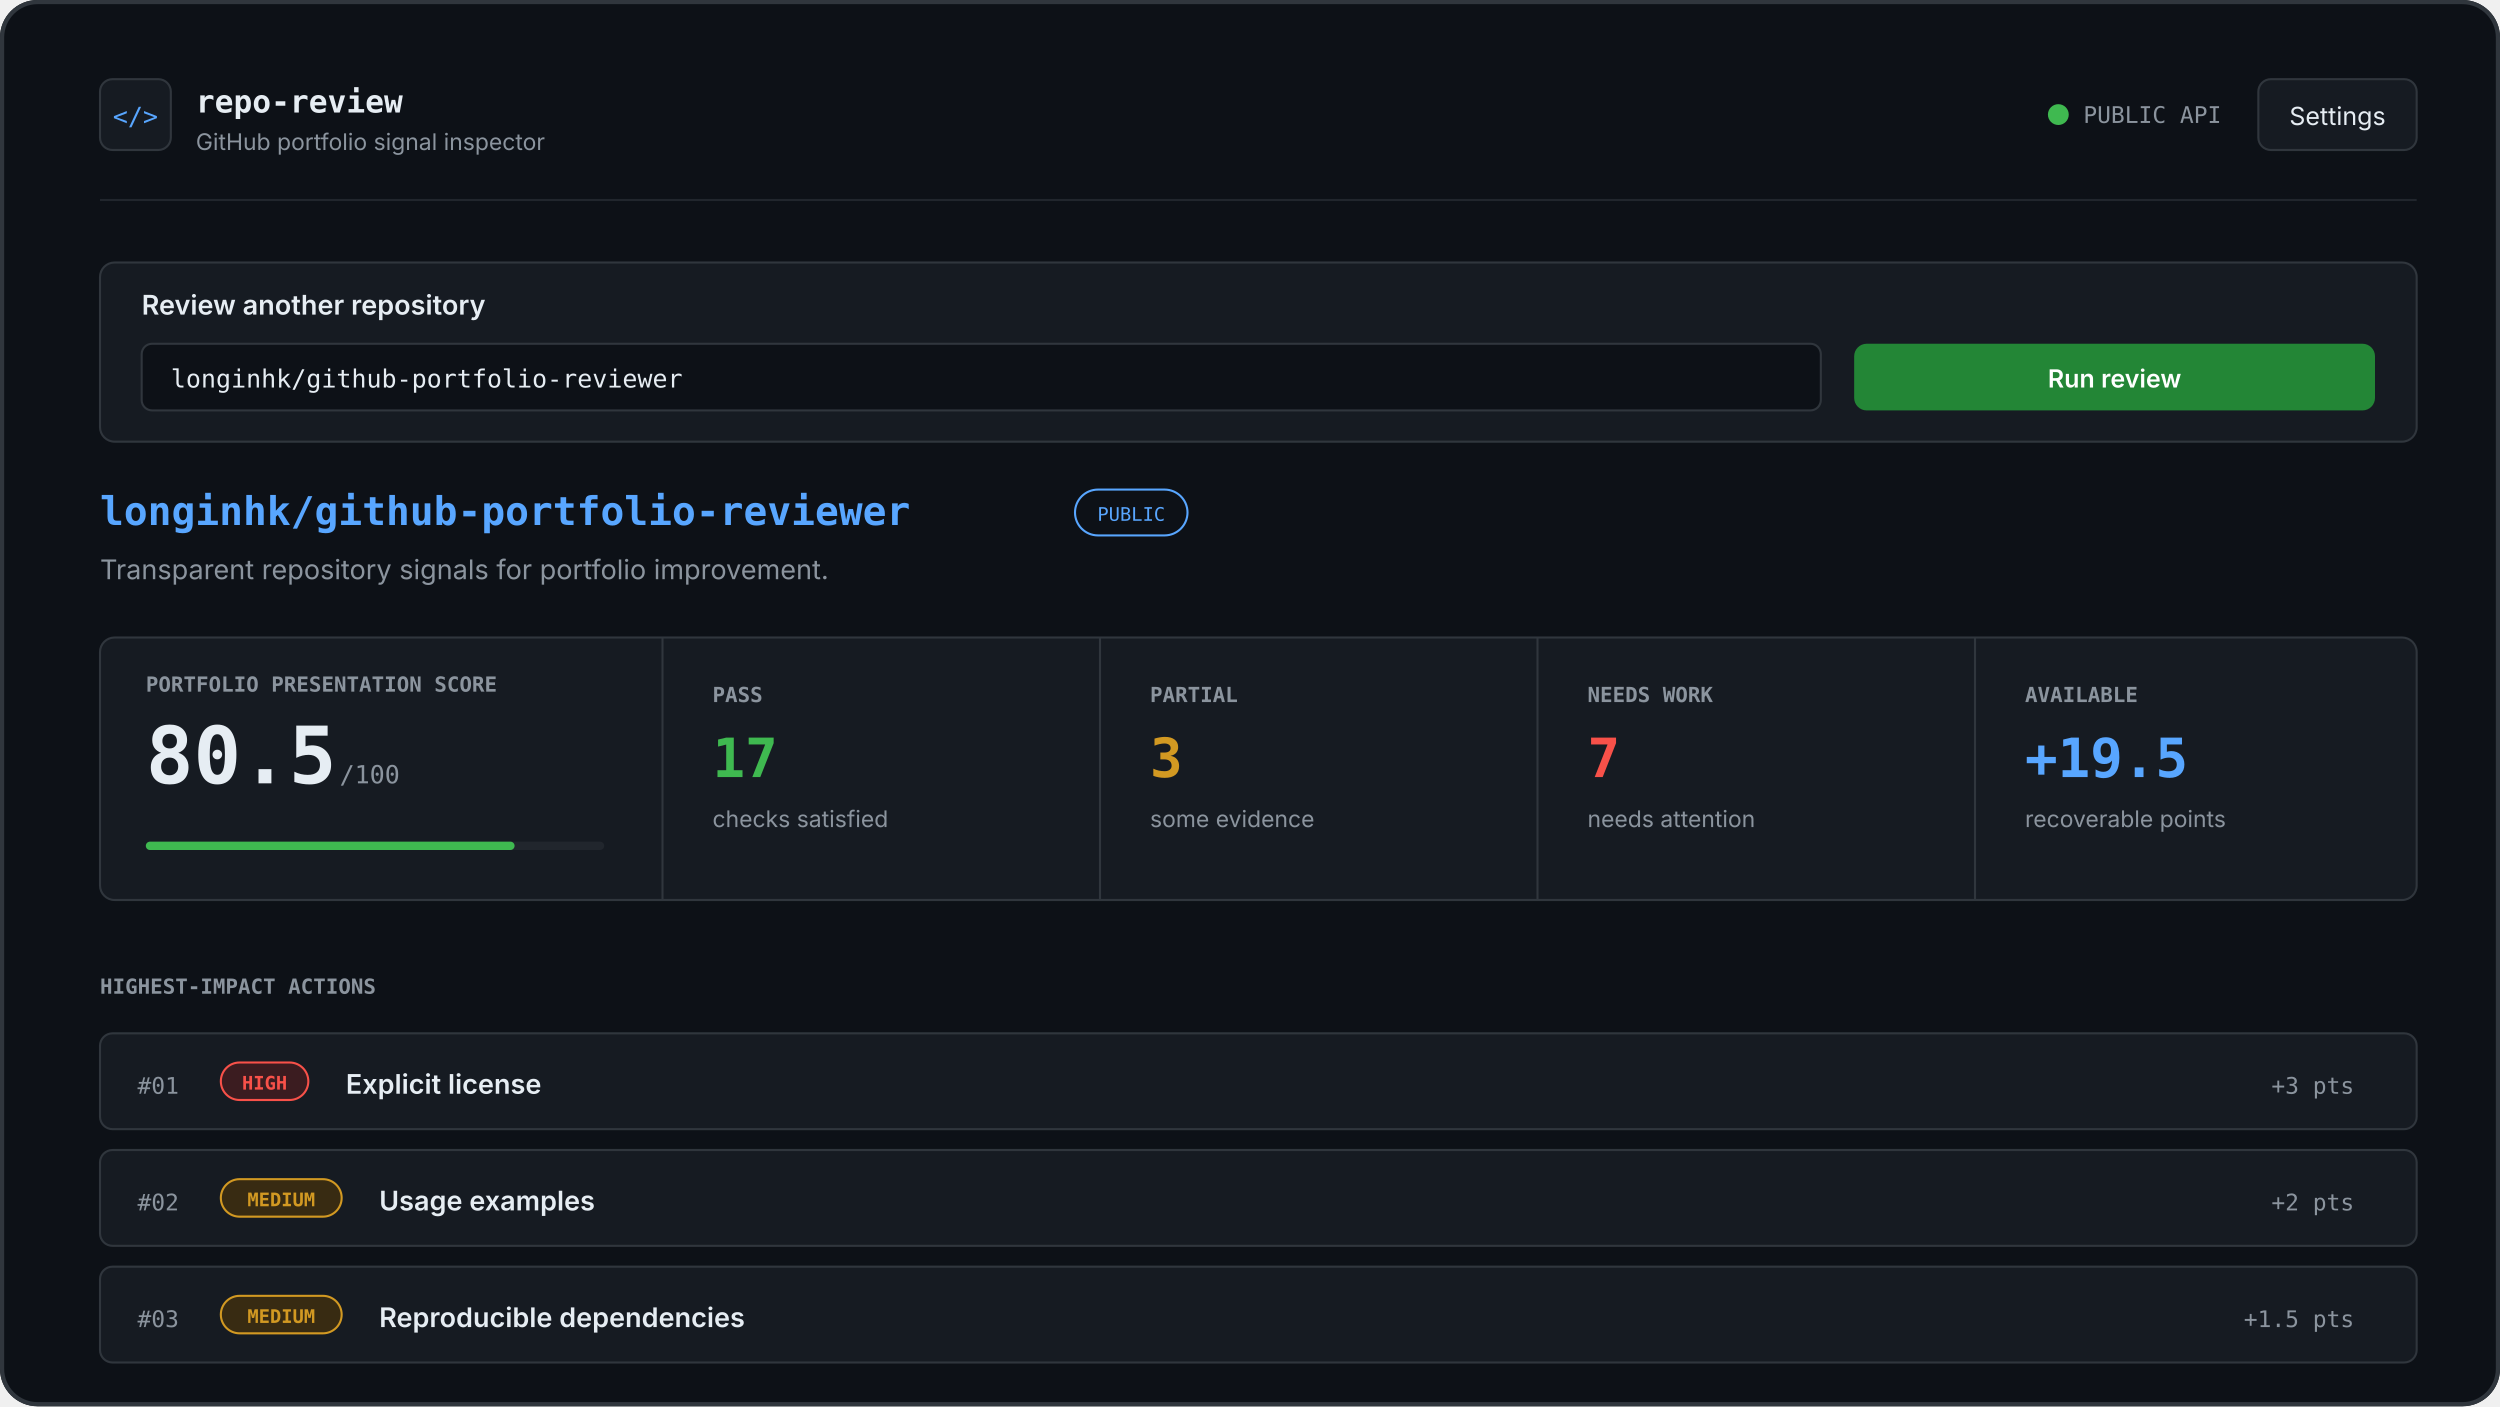
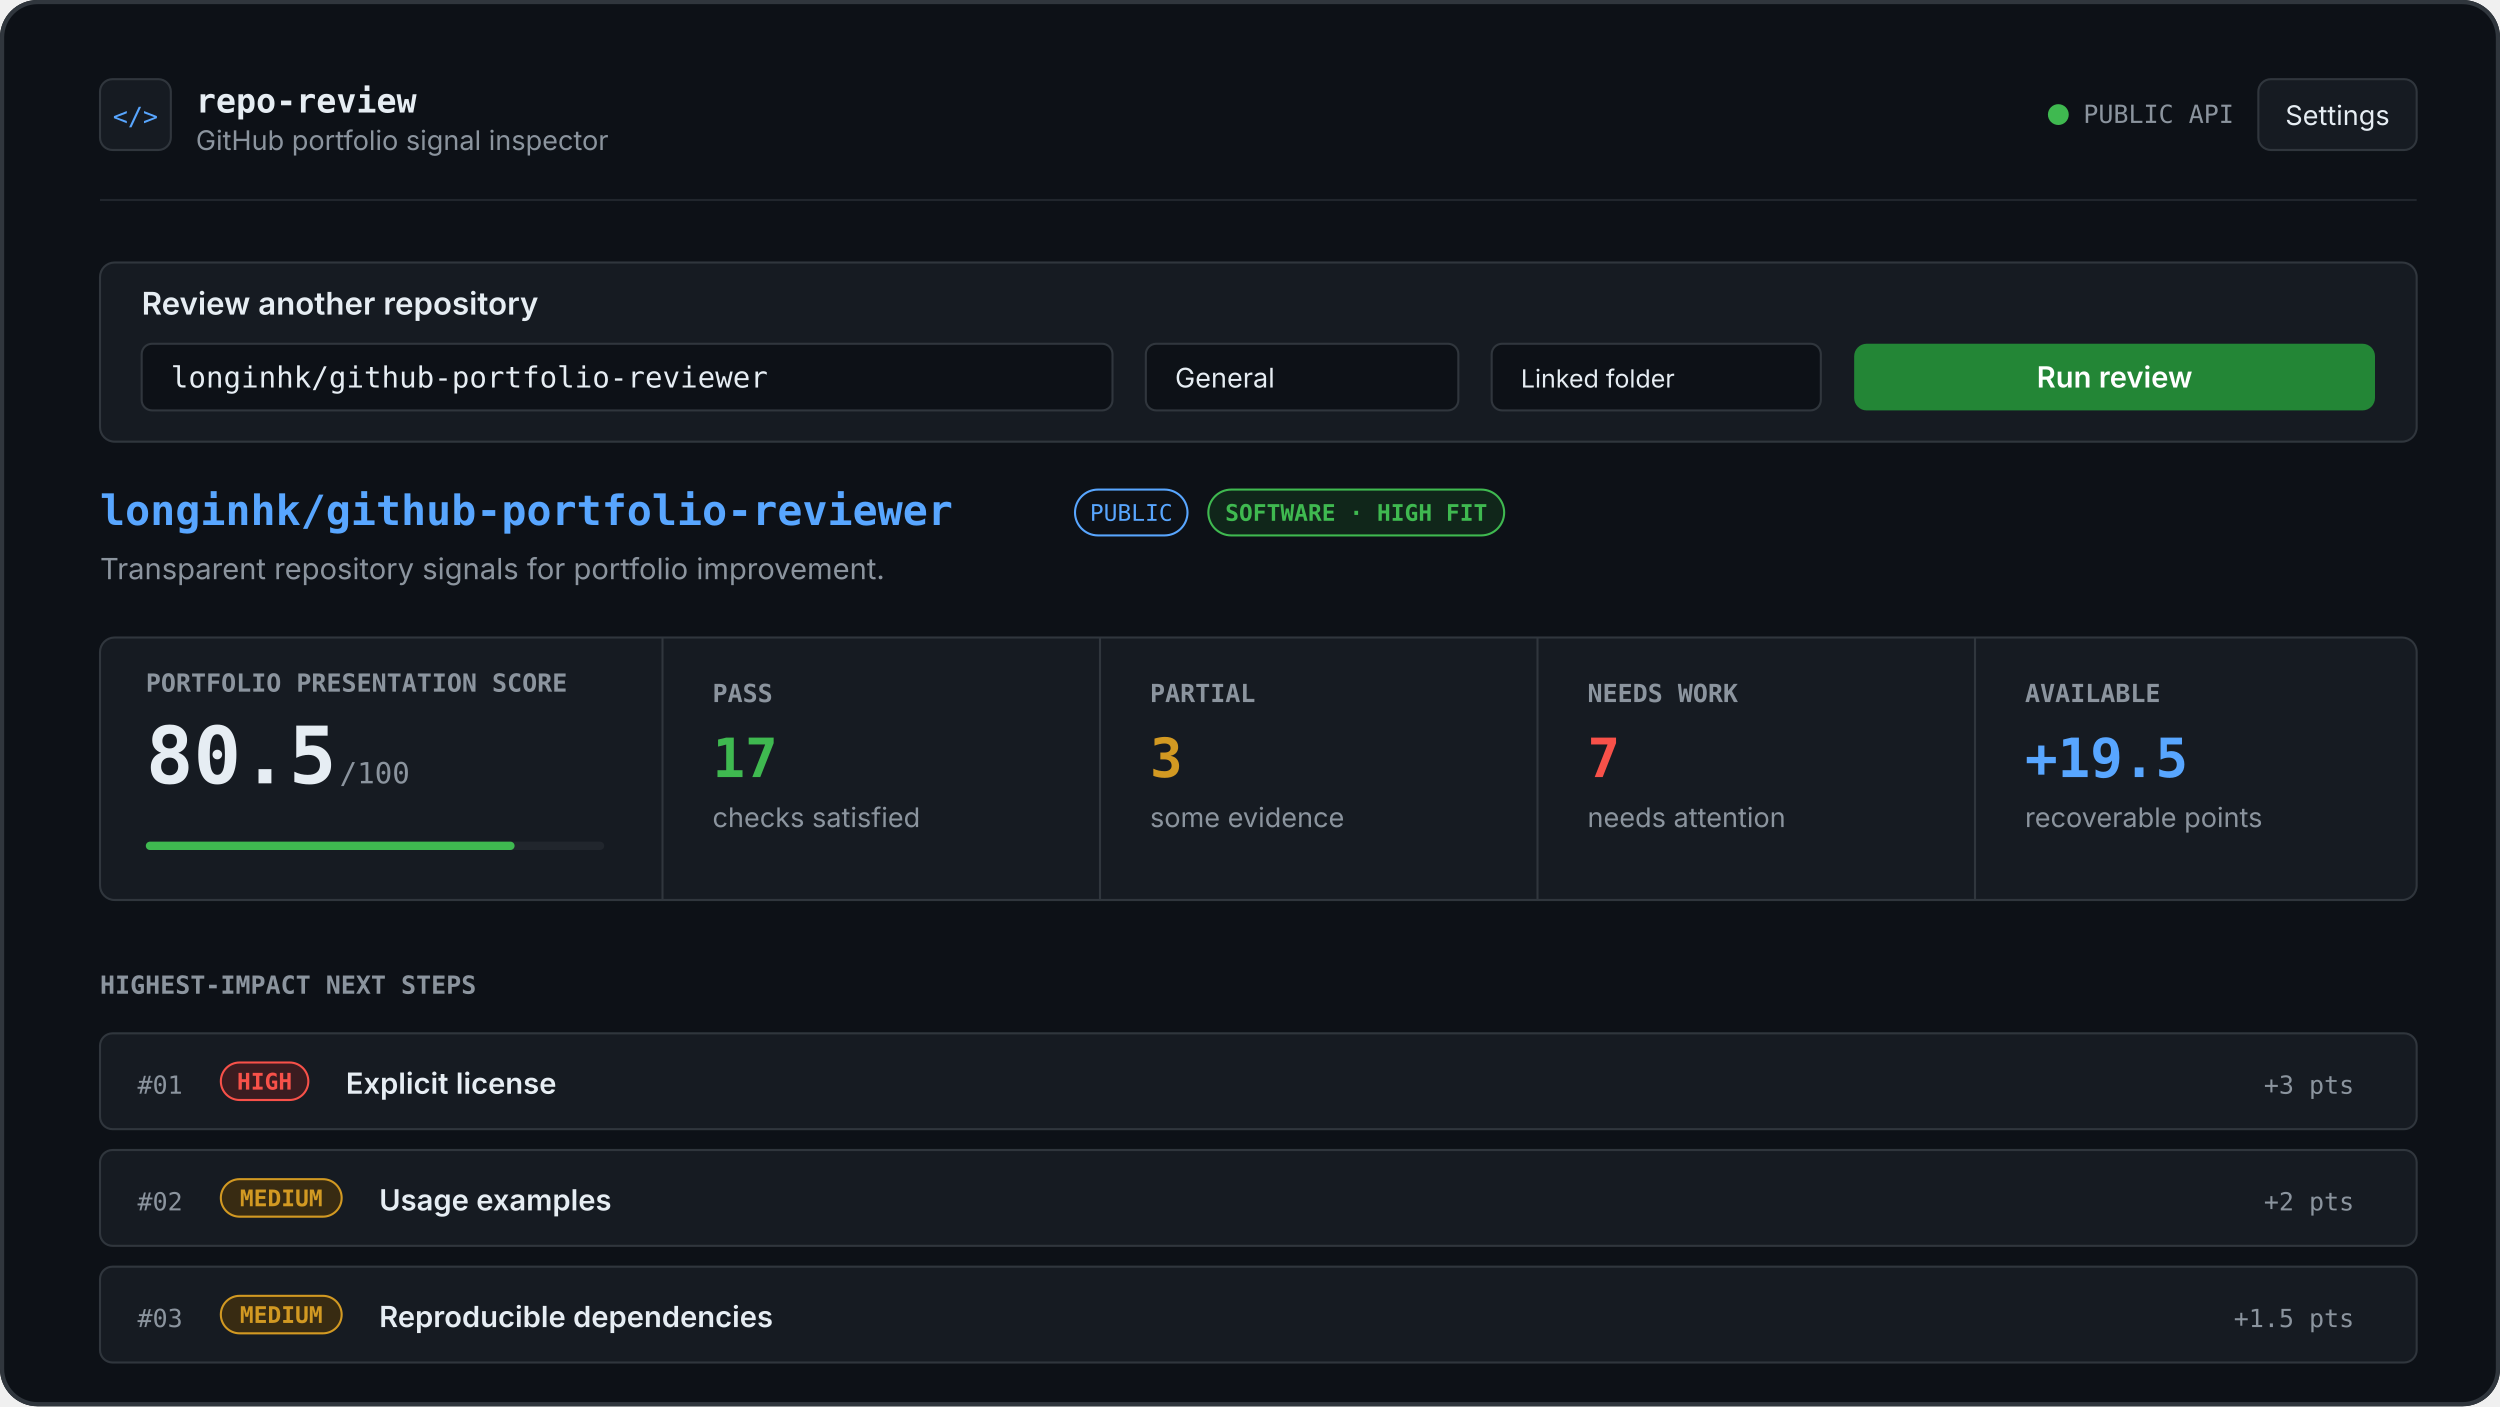
<svg xmlns="http://www.w3.org/2000/svg" width="1200" height="675" viewBox="0 0 1200 675" role="img" aria-labelledby="title description">
  <rect width="1200" height="675" rx="18" fill="#0d1117" />
  <rect x="1" y="1" width="1198" height="673" rx="17" fill="none" stroke="#30363d" stroke-width="2" />
  <g font-family="-apple-system, BlinkMacSystemFont, Segoe UI, sans-serif">
    <rect x="48" y="38" width="34" height="34" rx="6" fill="#161b22" stroke="#30363d" />
    <text x="65" y="60" fill="#58a6ff" font-family="monospace" font-size="12" text-anchor="middle">&lt;/&gt;</text>
-     <text x="94" y="54" fill="#e6edf3" font-family="monospace" font-size="15" font-weight="700">repo-review</text>
-     <text x="94" y="72" fill="#8b949e" font-size="11">GitHub portfolio signal inspector</text>
+     <text x="94" y="54" fill="#e6edf3" font-family="monospace" font-size="16" font-weight="700">repo-review</text>
+     <text x="94" y="72" fill="#8b949e" font-size="13">GitHub portfolio signal inspector</text>
    <circle cx="988" cy="55" r="5" fill="#3fb950" />
-     <text x="1000" y="59" fill="#8b949e" font-family="monospace" font-size="11">PUBLIC API</text>
+     <text x="1000" y="59" fill="#8b949e" font-family="monospace" font-size="12">PUBLIC API</text>
    <rect x="1084" y="38" width="76" height="34" rx="6" fill="#161b22" stroke="#30363d" />
-     <text x="1122" y="60" fill="#e6edf3" font-size="12" text-anchor="middle">Settings</text>
+     <text x="1122" y="60" fill="#e6edf3" font-size="13" text-anchor="middle">Settings</text>
    <line x1="48" y1="96" x2="1160" y2="96" stroke="#21262d" />
    <rect x="48" y="126" width="1112" height="86" rx="7" fill="#161b22" stroke="#30363d" />
-     <text x="68" y="151" fill="#e6edf3" font-size="13" font-weight="600">Review another repository</text>
-     <rect x="68" y="165" width="806" height="32" rx="5" fill="#0d1117" stroke="#30363d" />
-     <text x="82" y="186" fill="#e6edf3" font-family="monospace" font-size="12">longinhk/github-portfolio-reviewer</text>
+     <text x="68" y="151" fill="#e6edf3" font-size="15" font-weight="600">Review another repository</text>
+     <rect x="68" y="165" width="466" height="32" rx="5" fill="#0d1117" stroke="#30363d" />
+     <text x="82" y="186" fill="#e6edf3" font-family="monospace" font-size="14">longinhk/github-portfolio-reviewer</text>
+     <rect x="550" y="165" width="150" height="32" rx="5" fill="#0d1117" stroke="#30363d" />
+     <text x="564" y="186" fill="#e6edf3" font-size="13">General</text>
+     <rect x="716" y="165" width="158" height="32" rx="5" fill="#0d1117" stroke="#30363d" />
+     <text x="730" y="186" fill="#e6edf3" font-size="12">Linked folder</text>
    <rect x="890" y="165" width="250" height="32" rx="6" fill="#238636" />
-     <text x="1015" y="186" fill="#ffffff" font-size="12" font-weight="600" text-anchor="middle">Run review</text>
-     <text x="48" y="252" fill="#58a6ff" font-family="monospace" font-size="19" font-weight="700">longinhk/github-portfolio-reviewer</text>
+     <text x="1015" y="186" fill="#ffffff" font-size="14" font-weight="600" text-anchor="middle">Run review</text>
+     <text x="48" y="252" fill="#58a6ff" font-family="monospace" font-size="20" font-weight="700">longinhk/github-portfolio-reviewer</text>
    <rect x="516" y="235" width="54" height="22" rx="11" fill="none" stroke="#58a6ff" />
-     <text x="543" y="250" fill="#58a6ff" font-family="monospace" font-size="9" text-anchor="middle">PUBLIC</text>
-     <text x="48" y="278" fill="#8b949e" font-size="13">Transparent repository signals for portfolio improvement.</text>
+     <text x="543" y="250" fill="#58a6ff" font-family="monospace" font-size="11" text-anchor="middle">PUBLIC</text>
+     <rect x="580" y="235" width="142" height="22" rx="11" fill="#10261a" stroke="#3fb950" />
+     <text x="651" y="250" fill="#3fb950" font-family="monospace" font-size="11" font-weight="700" text-anchor="middle">SOFTWARE · HIGH FIT</text>
+     <text x="48" y="278" fill="#8b949e" font-size="14">Transparent repository signals for portfolio improvement.</text>
    <g transform="translate(48 306)">
      <rect width="1112" height="126" rx="7" fill="#161b22" stroke="#30363d" />
      <line x1="270" y1="0" x2="270" y2="126" stroke="#30363d" />
      <line x1="480" y1="0" x2="480" y2="126" stroke="#30363d" />
      <line x1="690" y1="0" x2="690" y2="126" stroke="#30363d" />
      <line x1="900" y1="0" x2="900" y2="126" stroke="#30363d" />
-       <text x="22" y="26" fill="#8b949e" font-family="monospace" font-size="10" font-weight="700">PORTFOLIO PRESENTATION SCORE</text>
+       <text x="22" y="26" fill="#8b949e" font-family="monospace" font-size="12" font-weight="700">PORTFOLIO PRESENTATION SCORE</text>
      <text x="22" y="70" fill="#e6edf3" font-family="monospace" font-size="38" font-weight="700">80.5</text>
-       <text x="115" y="70" fill="#8b949e" font-family="monospace" font-size="12">/100</text>
+       <text x="115" y="70" fill="#8b949e" font-family="monospace" font-size="14">/100</text>
      <rect x="22" y="98" width="220" height="4" rx="2" fill="#21262d" />
      <rect x="22" y="98" width="177" height="4" rx="2" fill="#3fb950" />
-       <text x="294" y="31" fill="#8b949e" font-family="monospace" font-size="10" font-weight="700">PASS</text>
+       <text x="294" y="31" fill="#8b949e" font-family="monospace" font-size="12" font-weight="700">PASS</text>
      <text x="294" y="67" fill="#3fb950" font-family="monospace" font-size="26" font-weight="700">17</text>
-       <text x="294" y="91" fill="#8b949e" font-size="11">checks satisfied</text>
-       <text x="504" y="31" fill="#8b949e" font-family="monospace" font-size="10" font-weight="700">PARTIAL</text>
+       <text x="294" y="91" fill="#8b949e" font-size="13">checks satisfied</text>
+       <text x="504" y="31" fill="#8b949e" font-family="monospace" font-size="12" font-weight="700">PARTIAL</text>
      <text x="504" y="67" fill="#d29922" font-family="monospace" font-size="26" font-weight="700">3</text>
-       <text x="504" y="91" fill="#8b949e" font-size="11">some evidence</text>
-       <text x="714" y="31" fill="#8b949e" font-family="monospace" font-size="10" font-weight="700">NEEDS WORK</text>
+       <text x="504" y="91" fill="#8b949e" font-size="13">some evidence</text>
+       <text x="714" y="31" fill="#8b949e" font-family="monospace" font-size="12" font-weight="700">NEEDS WORK</text>
      <text x="714" y="67" fill="#f85149" font-family="monospace" font-size="26" font-weight="700">7</text>
-       <text x="714" y="91" fill="#8b949e" font-size="11">needs attention</text>
-       <text x="924" y="31" fill="#8b949e" font-family="monospace" font-size="10" font-weight="700">AVAILABLE</text>
+       <text x="714" y="91" fill="#8b949e" font-size="13">needs attention</text>
+       <text x="924" y="31" fill="#8b949e" font-family="monospace" font-size="12" font-weight="700">AVAILABLE</text>
      <text x="924" y="67" fill="#58a6ff" font-family="monospace" font-size="26" font-weight="700">+19.5</text>
-       <text x="924" y="91" fill="#8b949e" font-size="11">recoverable points</text>
+       <text x="924" y="91" fill="#8b949e" font-size="13">recoverable points</text>
    </g>
-     <text x="48" y="477" fill="#8b949e" font-family="monospace" font-size="10" font-weight="700">HIGHEST-IMPACT ACTIONS</text>
+     <text x="48" y="477" fill="#8b949e" font-family="monospace" font-size="12" font-weight="700">HIGHEST-IMPACT NEXT STEPS</text>
    <g transform="translate(48 496)">
      <rect width="1112" height="46" rx="6" fill="#161b22" stroke="#30363d" />
-       <text x="18" y="29" fill="#8b949e" font-family="monospace" font-size="11">#01</text>
+       <text x="18" y="29" fill="#8b949e" font-family="monospace" font-size="12">#01</text>
      <rect x="58" y="14" width="42" height="18" rx="9" fill="#3b1c20" stroke="#f85149" />
-       <text x="79" y="27" fill="#f85149" font-family="monospace" font-size="9" font-weight="700" text-anchor="middle">HIGH</text>
-       <text x="118" y="29" fill="#e6edf3" font-size="13" font-weight="600">Explicit license</text>
-       <text x="1082" y="29" fill="#8b949e" font-family="monospace" font-size="11" text-anchor="end">+3 pts</text>
+       <text x="79" y="27" fill="#f85149" font-family="monospace" font-size="11" font-weight="700" text-anchor="middle">HIGH</text>
+       <text x="118" y="29" fill="#e6edf3" font-size="14" font-weight="600">Explicit license</text>
+       <text x="1082" y="29" fill="#8b949e" font-family="monospace" font-size="12" text-anchor="end">+3 pts</text>
    </g>
    <g transform="translate(48 552)">
      <rect width="1112" height="46" rx="6" fill="#161b22" stroke="#30363d" />
-       <text x="18" y="29" fill="#8b949e" font-family="monospace" font-size="11">#02</text>
+       <text x="18" y="29" fill="#8b949e" font-family="monospace" font-size="12">#02</text>
      <rect x="58" y="14" width="58" height="18" rx="9" fill="#382b12" stroke="#d29922" />
-       <text x="87" y="27" fill="#d29922" font-family="monospace" font-size="9" font-weight="700" text-anchor="middle">MEDIUM</text>
-       <text x="134" y="29" fill="#e6edf3" font-size="13" font-weight="600">Usage examples</text>
-       <text x="1082" y="29" fill="#8b949e" font-family="monospace" font-size="11" text-anchor="end">+2 pts</text>
+       <text x="87" y="27" fill="#d29922" font-family="monospace" font-size="11" font-weight="700" text-anchor="middle">MEDIUM</text>
+       <text x="134" y="29" fill="#e6edf3" font-size="14" font-weight="600">Usage examples</text>
+       <text x="1082" y="29" fill="#8b949e" font-family="monospace" font-size="12" text-anchor="end">+2 pts</text>
    </g>
    <g transform="translate(48 608)">
      <rect width="1112" height="46" rx="6" fill="#161b22" stroke="#30363d" />
-       <text x="18" y="29" fill="#8b949e" font-family="monospace" font-size="11">#03</text>
+       <text x="18" y="29" fill="#8b949e" font-family="monospace" font-size="12">#03</text>
      <rect x="58" y="14" width="58" height="18" rx="9" fill="#382b12" stroke="#d29922" />
-       <text x="87" y="27" fill="#d29922" font-family="monospace" font-size="9" font-weight="700" text-anchor="middle">MEDIUM</text>
-       <text x="134" y="29" fill="#e6edf3" font-size="13" font-weight="600">Reproducible dependencies</text>
-       <text x="1082" y="29" fill="#8b949e" font-family="monospace" font-size="11" text-anchor="end">+1.5 pts</text>
+       <text x="87" y="27" fill="#d29922" font-family="monospace" font-size="11" font-weight="700" text-anchor="middle">MEDIUM</text>
+       <text x="134" y="29" fill="#e6edf3" font-size="14" font-weight="600">Reproducible dependencies</text>
+       <text x="1082" y="29" fill="#8b949e" font-family="monospace" font-size="12" text-anchor="end">+1.5 pts</text>
    </g>
  </g>
</svg>
